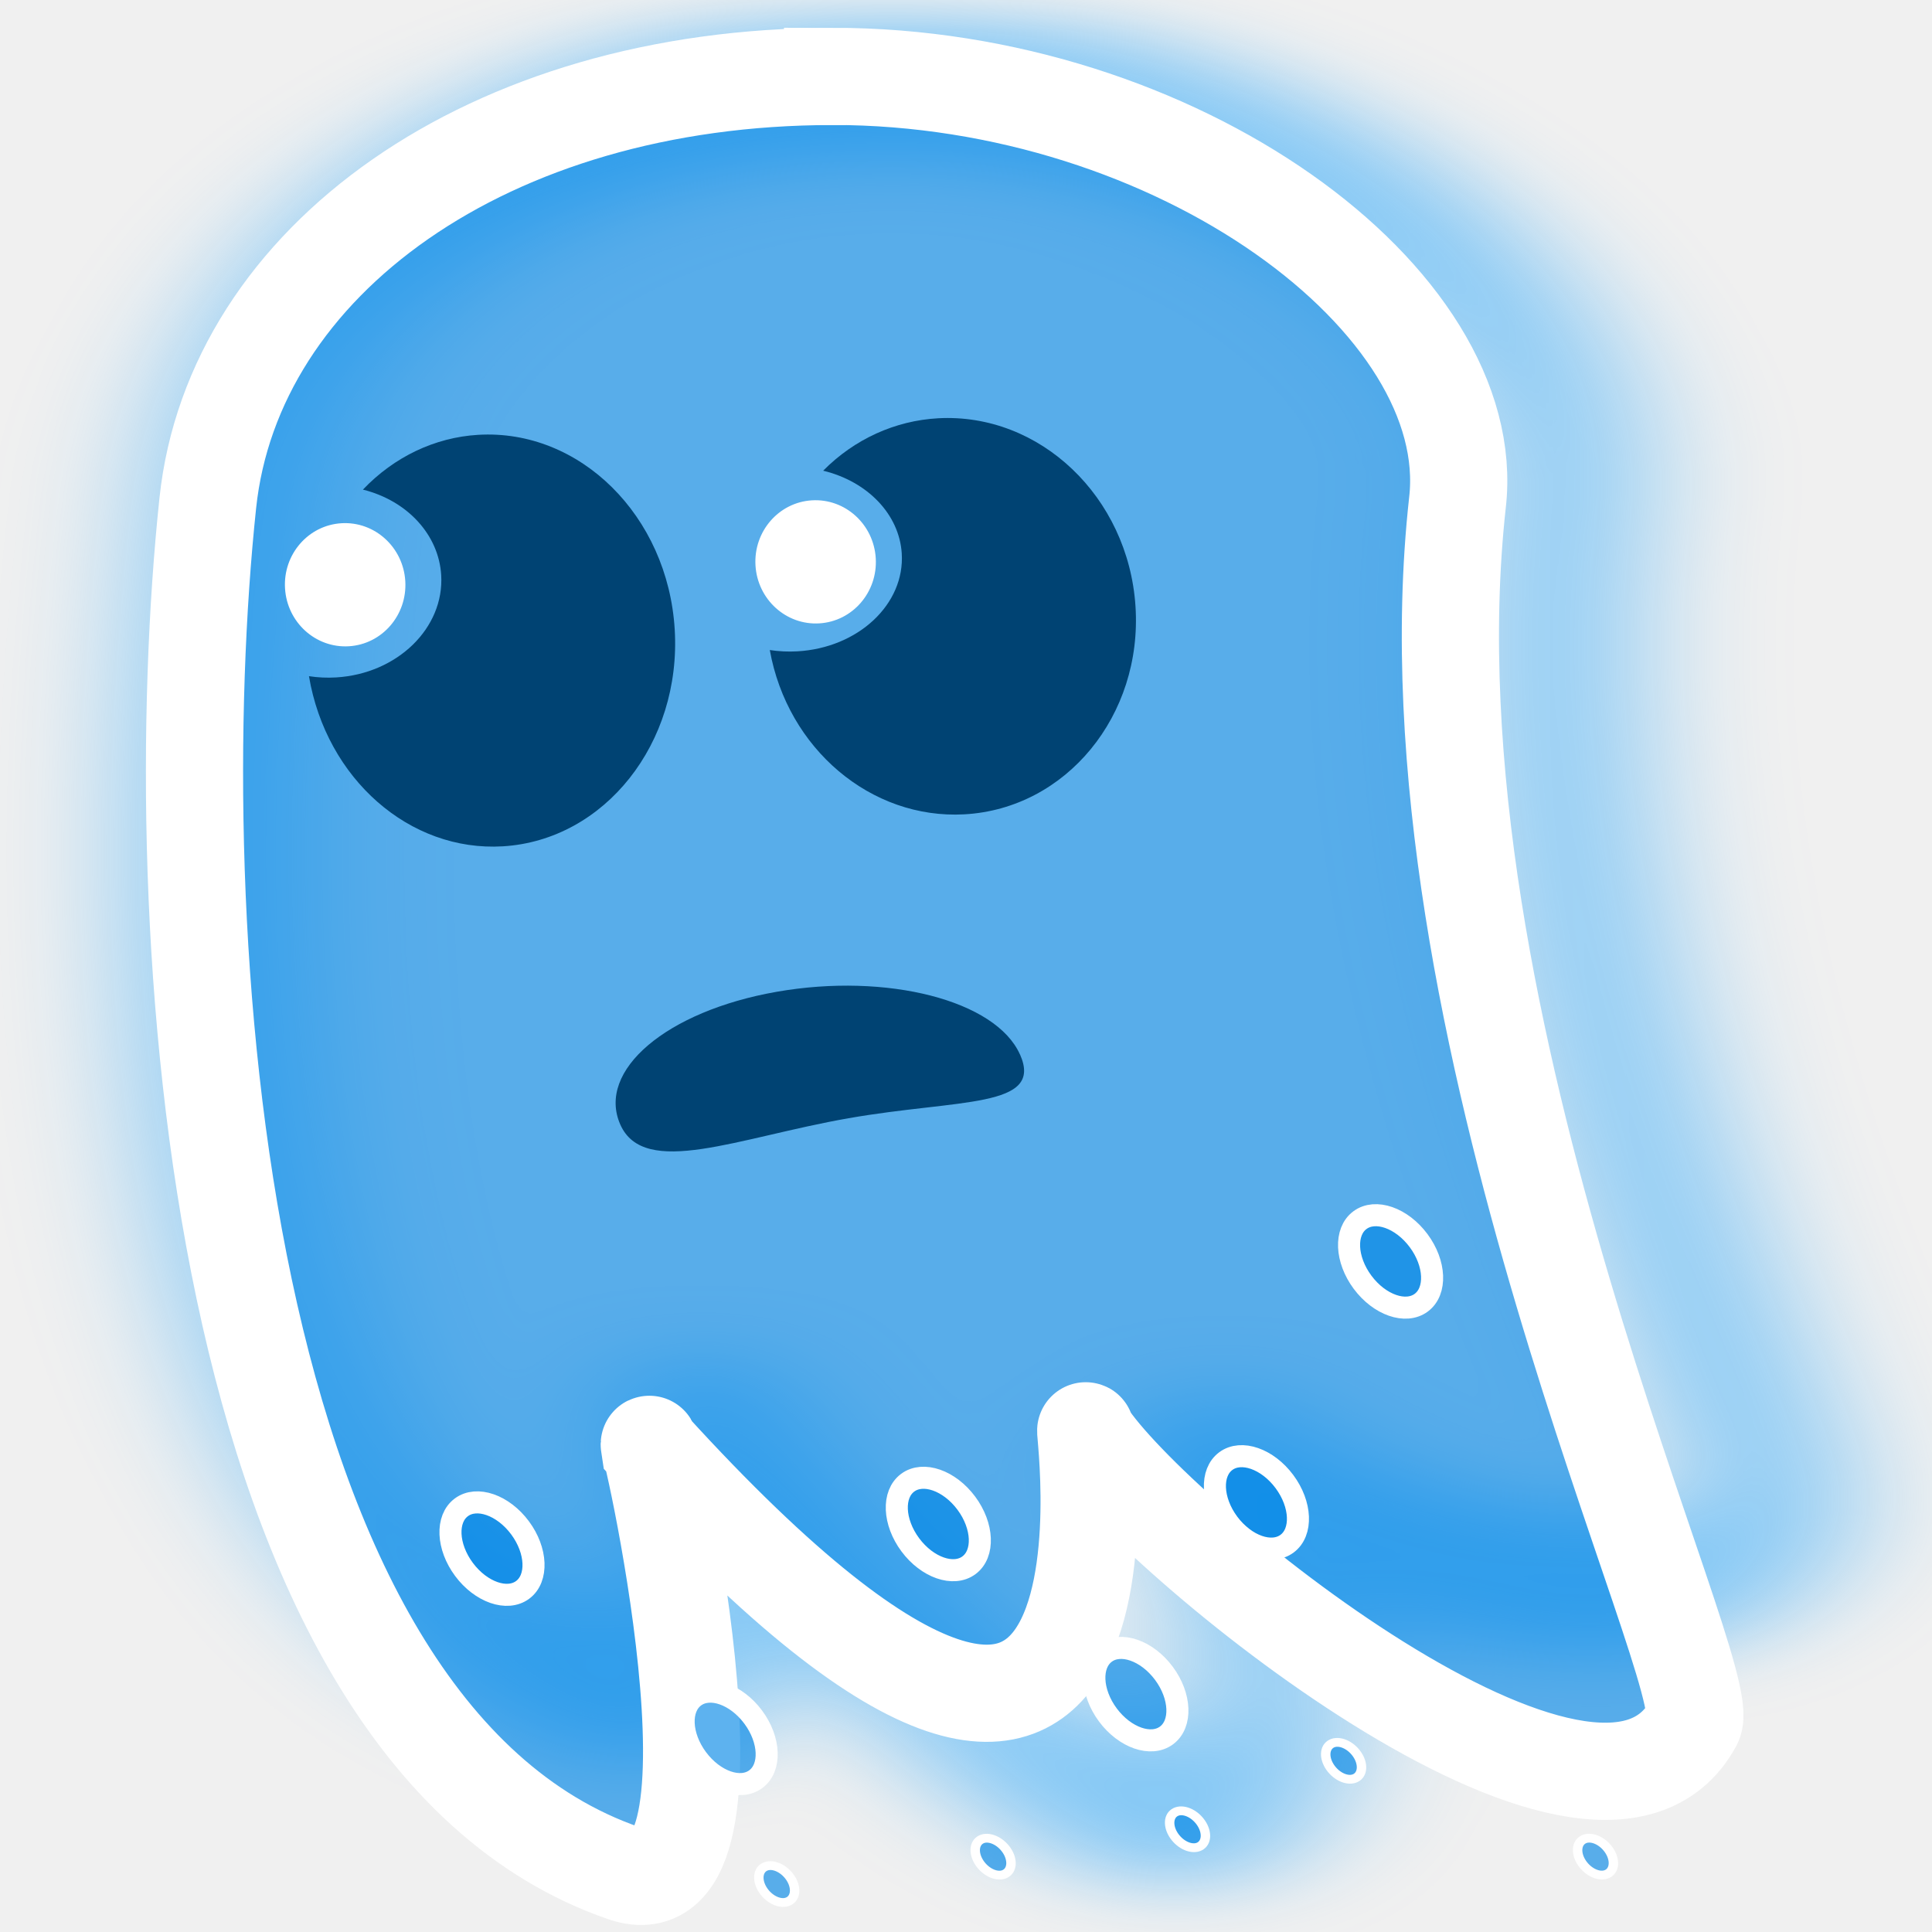
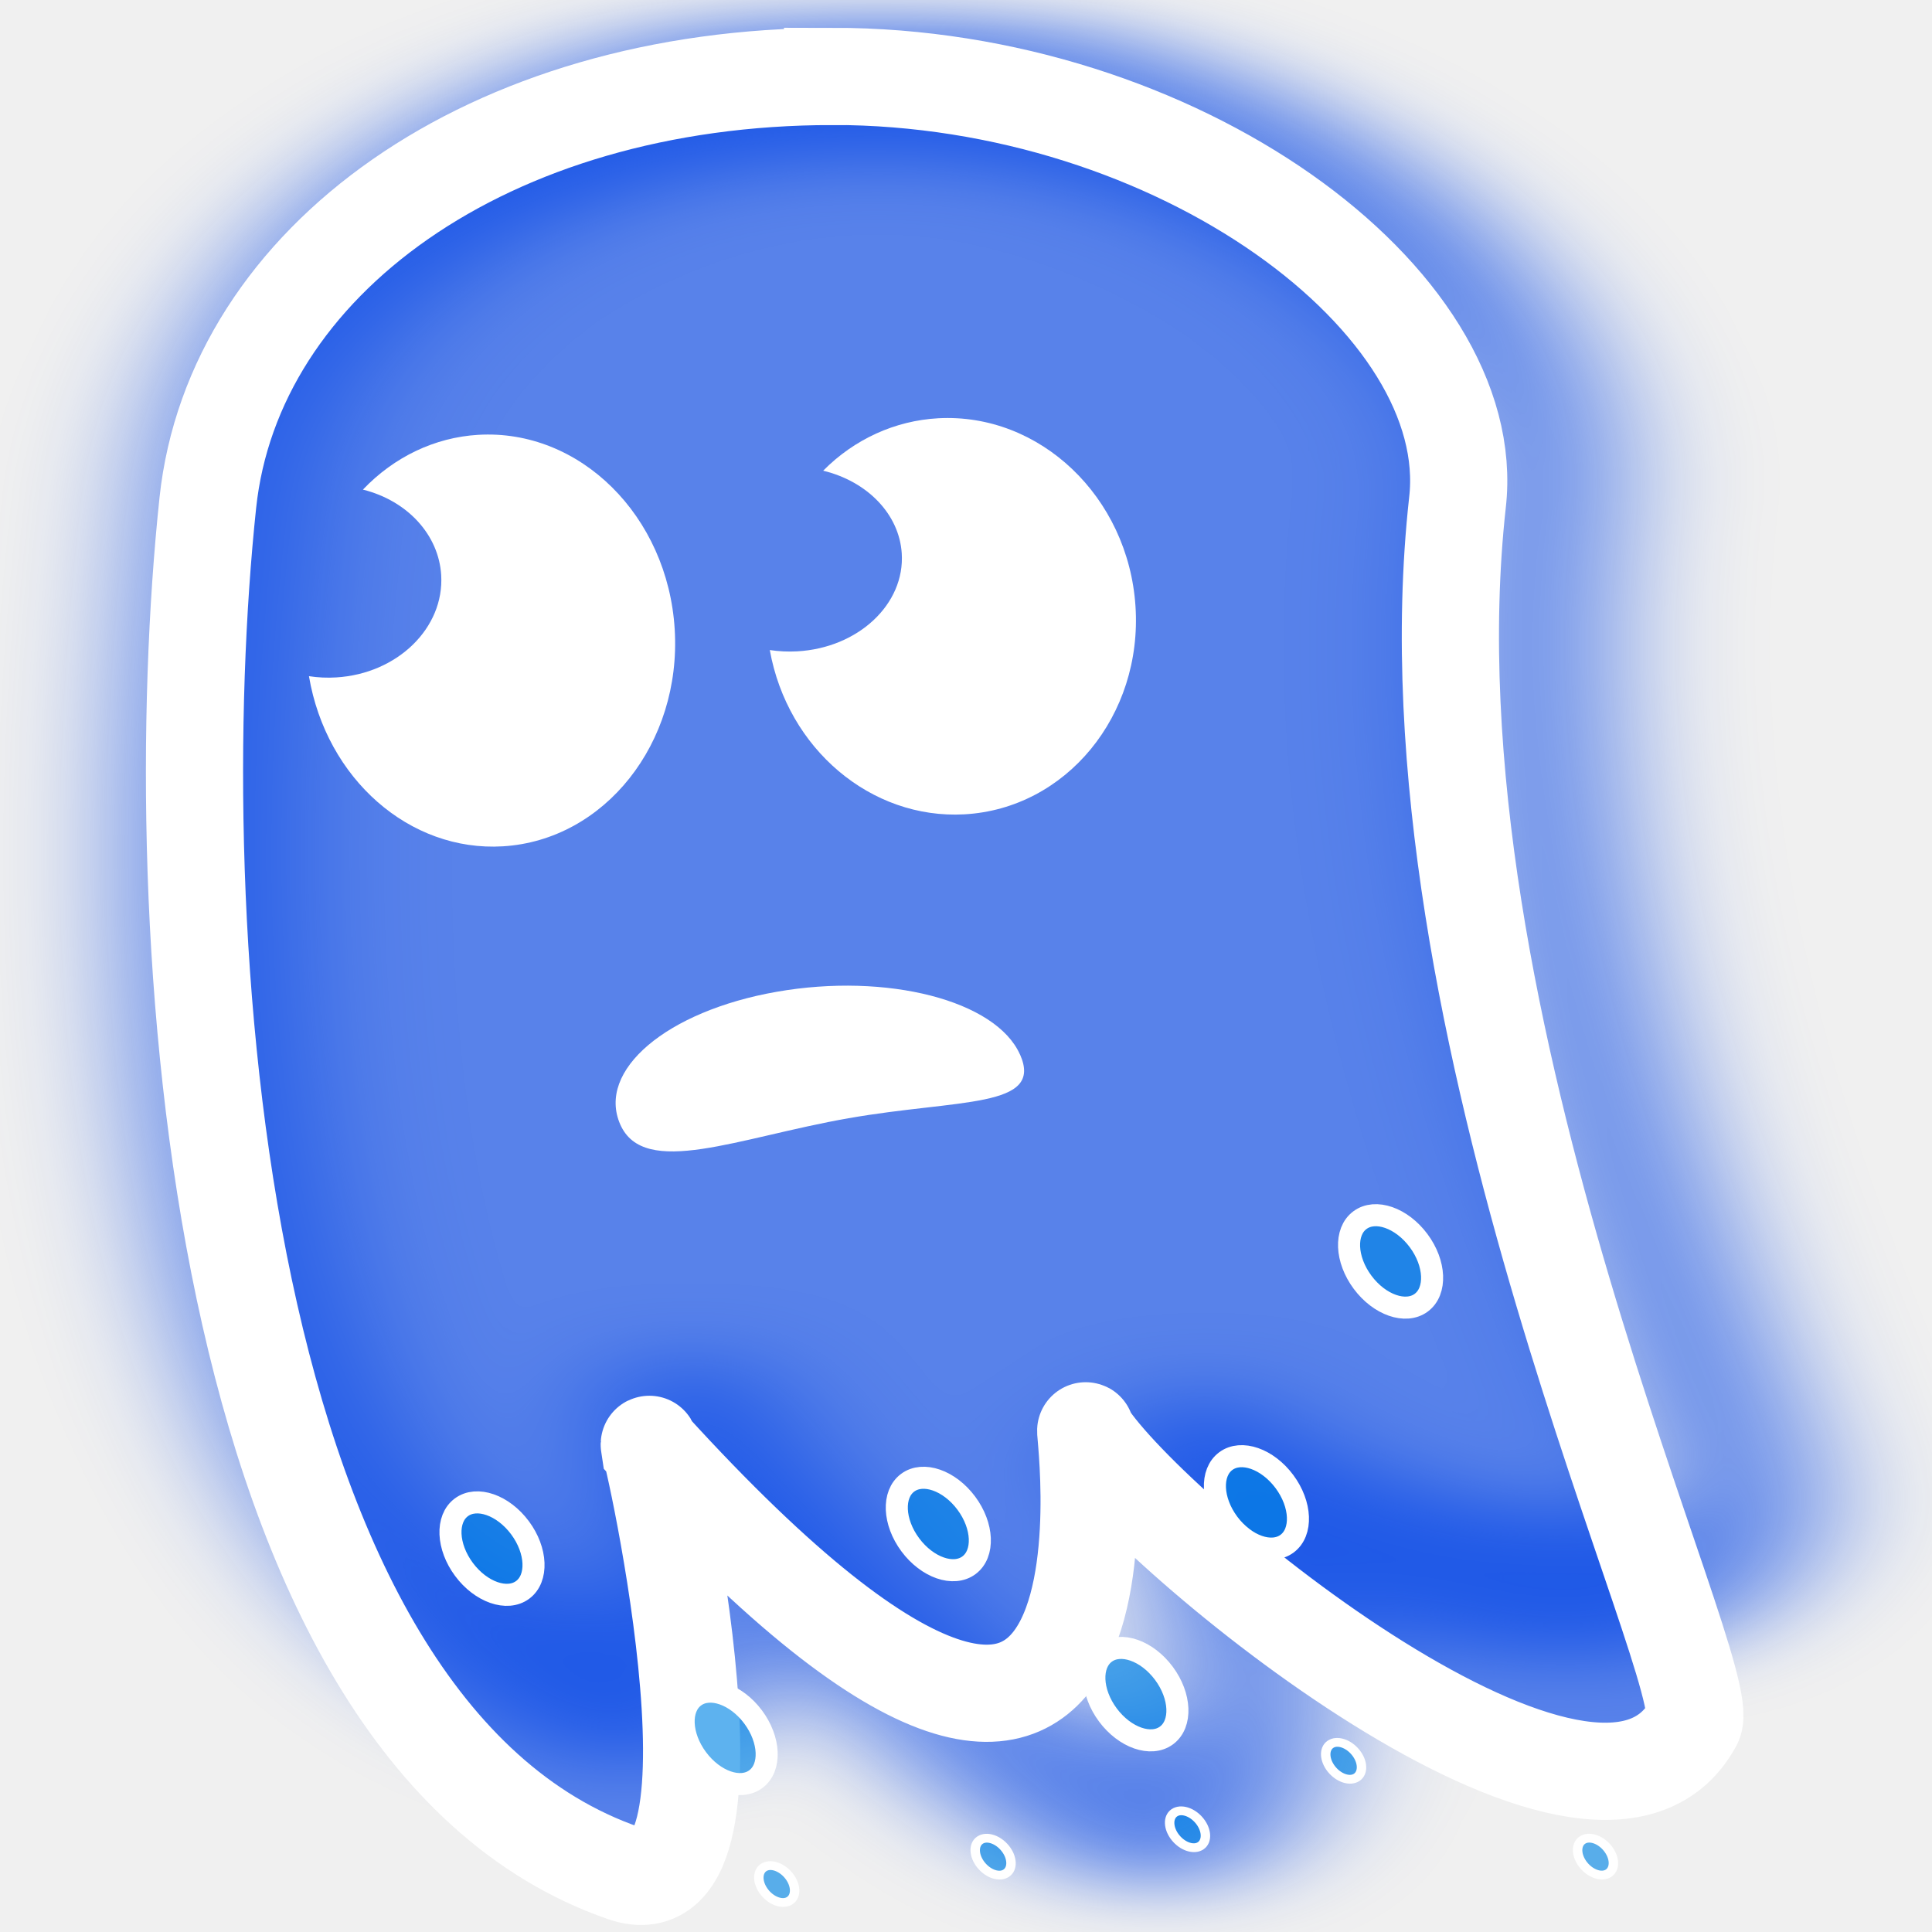
<svg xmlns="http://www.w3.org/2000/svg" width="100" height="100" viewBox="0 0 26.458 26.458" version="1.1" id="svg1" xml:space="preserve">
  <defs id="defs1">
    <linearGradient id="linearGradient13895">
      <stop style="stop-color:#000000;stop-opacity:1;" offset="0" id="stop13893" />
    </linearGradient>
    <filter style="color-interpolation-filters:sRGB;" id="filter14269" x="-0.312" y="-0.296" width="1.623" height="1.592">
      <feGaussianBlur stdDeviation="0.205" result="blur" id="feGaussianBlur14263" />
      <feComposite in="SourceGraphic" in2="blur" operator="in" result="composite1" id="feComposite14265" />
      <feComposite in="composite1" in2="composite1" operator="in" result="composite2" id="feComposite14267" />
    </filter>
    <filter style="color-interpolation-filters:sRGB;" id="filter14269-3" x="-0.312" y="-0.296" width="1.623" height="1.592">
      <feGaussianBlur stdDeviation="0.205" result="blur" id="feGaussianBlur14263-5" />
      <feComposite in="SourceGraphic" in2="blur" operator="in" result="composite1" id="feComposite14265-6" />
      <feComposite in="composite1" in2="composite1" operator="in" result="composite2" id="feComposite14267-2" />
    </filter>
    <filter style="color-interpolation-filters:sRGB;" id="filter14269-6" x="-0.312" y="-0.296" width="1.623" height="1.592">
      <feGaussianBlur stdDeviation="0.205" result="blur" id="feGaussianBlur14263-2" />
      <feComposite in="SourceGraphic" in2="blur" operator="in" result="composite1" id="feComposite14265-61" />
      <feComposite in="composite1" in2="composite1" operator="in" result="composite2" id="feComposite14267-8" />
    </filter>
    <filter style="color-interpolation-filters:sRGB;" id="filter14269-3-7" x="-0.312" y="-0.296" width="1.623" height="1.592">
      <feGaussianBlur stdDeviation="0.205" result="blur" id="feGaussianBlur14263-5-9" />
      <feComposite in="SourceGraphic" in2="blur" operator="in" result="composite1" id="feComposite14265-6-2" />
      <feComposite in="composite1" in2="composite1" operator="in" result="composite2" id="feComposite14267-2-0" />
    </filter>
    <filter style="color-interpolation-filters:sRGB;" id="filter14269-35" x="-0.312" y="-0.296" width="1.623" height="1.592">
      <feGaussianBlur stdDeviation="0.205" result="blur" id="feGaussianBlur14263-6" />
      <feComposite in="SourceGraphic" in2="blur" operator="in" result="composite1" id="feComposite14265-2" />
      <feComposite in="composite1" in2="composite1" operator="in" result="composite2" id="feComposite14267-9" />
    </filter>
    <filter style="color-interpolation-filters:sRGB;" id="filter11" x="-0.162" y="-0.087" width="1.325" height="1.174">
      <feGaussianBlur stdDeviation="0.93 0.45" result="blur" id="feGaussianBlur11" />
    </filter>
  </defs>
  <g id="layer1">
-     <path id="rect3-9" style="fill:none;fill-opacity:0.633;stroke:#0099fe;stroke-width:2.054;stroke-dasharray:none;stroke-opacity:0.442;filter:url(#filter11)" d="m 10.655,0.961 c -4.726,-7e-6 -8.206,2.534 -8.557,5.84 -0.599,5.655 -0.74,14.671 4.93,16.629 1.912,0.66 1.026,-4.294 1.119,-3.702 8.078,10.506 8.497,3.144 5.983,-0.178 0.877,1.364 6.45,3.825 7.771,1.371 0.338,-0.627 -3.482,-6.944 -2.69,-14.12 0.322,-2.762 -3.831,-5.84 -8.557,-5.84 z" transform="matrix(1.061308,0,0,0.979777,0.9692546,0.2099777)" />
-     <path id="rect3" style="fill:#0086e6;fill-opacity:0.633;stroke:#ffffff;stroke-width:1.331;stroke-dasharray:none;stroke-opacity:1" d="M 11.402,1.047 C 6.677,1.047 3.197,3.581 2.846,6.886 2.247,12.541 2.874,23.694 8.545,25.653 c 1.912,0.66 0.257,-6.431 0.35,-5.839 7.322,8.041 5.846,-0.908 5.983,-0.178 0.877,1.364 6.993,6.413 8.314,3.958 0.338,-0.627 -4.026,-9.531 -3.233,-16.708 0.322,-2.762 -3.831,-5.84 -8.557,-5.84 z" />
-     <path id="path7" style="fill:#004373;fill-opacity:1;stroke:none;stroke-width:0.694;stroke-dasharray:none;stroke-opacity:1" d="m 12.847,5.728 a 2.719,2.527 82.149 0 1 2.703,2.573 2.719,2.527 82.149 0 1 -2.344,2.851 2.719,2.527 82.149 0 1 -2.664,-2.25 1.263,1.519 88.285 0 0 0.374,0.018 1.263,1.519 88.285 0 0 1.433,-1.344 1.263,1.519 88.285 0 0 -1.076,-1.13 2.719,2.527 82.149 0 1 1.575,-0.718 z" />
-     <ellipse style="fill:#ffffff;fill-opacity:1;stroke:none;stroke-width:0.468;stroke-linecap:round;stroke-linejoin:round;stroke-opacity:1" id="path1" cx="-10.686" cy="8.353" rx="0.825" ry="0.844" transform="matrix(-0.9981852,0.06021929,0.06021929,0.9981852,0,0)" />
-     <path id="path3" style="fill:#004373;fill-opacity:1;stroke:none;stroke-width:0.708;stroke-dasharray:none;stroke-opacity:1" d="M 6.547,5.955 A 2.823,2.528 86.548 0 1 9.24,8.62 2.823,2.528 86.548 0 1 6.887,11.59 2.823,2.528 86.548 0 1 4.231,9.26 1.312,1.519 86.548 0 0 4.605,9.277 1.312,1.519 86.548 0 0 6.042,7.876 1.312,1.519 86.548 0 0 4.97,6.705 2.823,2.528 86.548 0 1 6.547,5.955 Z" />
-     <ellipse style="fill:#ffffff;fill-opacity:1;stroke:none;stroke-width:0.468;stroke-linecap:round;stroke-linejoin:round;stroke-opacity:1" id="ellipse4" cx="-4.236" cy="8.278" rx="0.825" ry="0.844" transform="matrix(-0.9981852,0.06021929,0.06021929,0.9981852,0,0)" />
-     <path id="path4" style="fill:#004373;stroke-width:0.504;stroke-linecap:round;stroke-linejoin:round;stroke-opacity:0.183" d="m 13.969,14.441 c 0.328,0.74 -0.839,0.608 -2.35,0.873 -1.512,0.265 -2.795,0.826 -3.124,0.087 -0.328,-0.74 0.631,-1.554 2.142,-1.819 1.512,-0.265 3.003,0.119 3.331,0.859 z" />
+     <path id="rect3-9" style="fill:none;fill-opacity:0.633;stroke:#0042e6;stroke-width:2.054;stroke-dasharray:none;stroke-opacity:0.635;filter:url(#filter11)" d="m 10.655,0.961 c -4.726,-7e-6 -8.206,2.534 -8.557,5.84 -0.599,5.655 -0.74,14.671 4.93,16.629 1.912,0.66 1.026,-4.294 1.119,-3.702 8.078,10.506 8.497,3.144 5.983,-0.178 0.877,1.364 6.45,3.825 7.771,1.371 0.338,-0.627 -3.482,-6.944 -2.69,-14.12 0.322,-2.762 -3.831,-5.84 -8.557,-5.84 z" transform="matrix(1.044605,0,0,0.9804358,0.9554461,0.2013715)" />
+     <path id="rect3" style="fill:#0042e6;fill-opacity:0.635;stroke:#ffffff;stroke-width:1.331;stroke-dasharray:none;stroke-opacity:1" d="M 11.402,1.047 C 6.677,1.047 3.197,3.581 2.846,6.886 2.247,12.541 2.874,23.694 8.545,25.653 c 1.912,0.66 0.257,-6.431 0.35,-5.839 7.322,8.041 5.846,-0.908 5.983,-0.178 0.877,1.364 6.993,6.413 8.314,3.958 0.338,-0.627 -4.026,-9.531 -3.233,-16.708 0.322,-2.762 -3.831,-5.84 -8.557,-5.84 z" />
+     <path id="path7" style="fill:#ffffff;fill-opacity:1;stroke:none;stroke-width:0.694;stroke-dasharray:none;stroke-opacity:1" d="m 12.847,5.728 a 2.719,2.527 82.149 0 1 2.703,2.573 2.719,2.527 82.149 0 1 -2.344,2.851 2.719,2.527 82.149 0 1 -2.664,-2.25 1.263,1.519 88.285 0 0 0.374,0.018 1.263,1.519 88.285 0 0 1.433,-1.344 1.263,1.519 88.285 0 0 -1.076,-1.13 2.719,2.527 82.149 0 1 1.575,-0.718 z" />
+     <path id="path3" style="fill:#ffffff;fill-opacity:1;stroke:none;stroke-width:0.708;stroke-dasharray:none;stroke-opacity:1" d="M 6.547,5.955 A 2.823,2.528 86.548 0 1 9.24,8.62 2.823,2.528 86.548 0 1 6.887,11.59 2.823,2.528 86.548 0 1 4.231,9.26 1.312,1.519 86.548 0 0 4.605,9.277 1.312,1.519 86.548 0 0 6.042,7.876 1.312,1.519 86.548 0 0 4.97,6.705 2.823,2.528 86.548 0 1 6.547,5.955 Z" />
+     <path id="path4" style="fill:#ffffff;stroke-width:0.504;stroke-linecap:round;stroke-linejoin:round;stroke-opacity:0.183;fill-opacity:1" d="m 13.969,14.441 c 0.328,0.74 -0.839,0.608 -2.35,0.873 -1.512,0.265 -2.795,0.826 -3.124,0.087 -0.328,-0.74 0.631,-1.554 2.142,-1.819 1.512,-0.265 3.003,0.119 3.331,0.859 z" />
    <ellipse style="fill:#0086e6;fill-opacity:0.635;stroke:#ffffff;stroke-width:0.302;stroke-linecap:butt;stroke-linejoin:miter;stroke-dasharray:none;stroke-opacity:1" id="path6" cx="25.026" cy="6.224" rx="0.704" ry="0.478" transform="rotate(53.38446)" />
    <ellipse style="fill:#0086e6;fill-opacity:0.635;stroke:#ffffff;stroke-width:0.302;stroke-linecap:butt;stroke-linejoin:miter;stroke-dasharray:none;stroke-opacity:1" id="ellipse6" cx="21.041" cy="7.241" rx="0.704" ry="0.478" transform="rotate(53.38446)" />
    <ellipse style="fill:#0086e6;fill-opacity:0.635;stroke:#ffffff;stroke-width:0.302;stroke-linecap:butt;stroke-linejoin:miter;stroke-dasharray:none;stroke-opacity:1" id="ellipse7" cx="26.777" cy="-1.539" rx="0.704" ry="0.478" transform="rotate(53.38446)" />
    <ellipse style="fill:#0086e6;fill-opacity:0.635;stroke:#ffffff;stroke-width:0.302;stroke-linecap:butt;stroke-linejoin:miter;stroke-dasharray:none;stroke-opacity:1" id="ellipse8" cx="24.416" cy="2.134" rx="0.704" ry="0.478" transform="rotate(53.38446)" />
    <ellipse style="fill:#0086e6;fill-opacity:0.635;stroke:#ffffff;stroke-width:0.302;stroke-linecap:butt;stroke-linejoin:miter;stroke-dasharray:none;stroke-opacity:1" id="ellipse9" cx="27.9" cy="1.352" rx="0.704" ry="0.478" transform="rotate(53.38446)" />
    <ellipse style="fill:#0086e6;fill-opacity:0.635;stroke:#ffffff;stroke-width:0.302;stroke-linecap:butt;stroke-linejoin:miter;stroke-dasharray:none;stroke-opacity:1" id="ellipse10" cx="25.224" cy="-4.982" rx="0.704" ry="0.478" transform="rotate(53.38446)" />
    <ellipse style="fill:#0086e6;fill-opacity:0.635;stroke:#ffffff;stroke-width:0.125;stroke-linecap:butt;stroke-linejoin:miter;stroke-dasharray:none;stroke-opacity:1" id="ellipse1" cx="28.732" cy="5.314" rx="0.289" ry="0.201" transform="matrix(0.625688,0.7800734,-0.8236864,0.5670457,0,0)" />
    <ellipse style="fill:#0086e6;fill-opacity:0.635;stroke:#ffffff;stroke-width:0.125;stroke-linecap:butt;stroke-linejoin:miter;stroke-dasharray:none;stroke-opacity:1" id="ellipse2" cx="27.357" cy="7.867" rx="0.289" ry="0.201" transform="matrix(0.625688,0.7800734,-0.8236864,0.5670457,0,0)" />
    <ellipse style="fill:#0086e6;fill-opacity:0.635;stroke:#ffffff;stroke-width:0.125;stroke-linecap:butt;stroke-linejoin:miter;stroke-dasharray:none;stroke-opacity:1" id="ellipse3" cx="30.377" cy="0.736" rx="0.289" ry="0.201" transform="matrix(0.625688,0.7800734,-0.8236864,0.5670457,0,0)" />
    <ellipse style="fill:#0086e6;fill-opacity:0.635;stroke:#ffffff;stroke-width:0.125;stroke-linecap:butt;stroke-linejoin:miter;stroke-dasharray:none;stroke-opacity:1" id="ellipse5" cx="33.422" cy="-1.139" rx="0.289" ry="0.201" transform="matrix(0.625688,0.7800734,-0.8236864,0.5670457,0,0)" />
    <ellipse style="fill:#0086e6;fill-opacity:0.635;stroke:#ffffff;stroke-width:0.125;stroke-linecap:butt;stroke-linejoin:miter;stroke-dasharray:none;stroke-opacity:1" id="ellipse11" cx="29.936" cy="2.996" rx="0.289" ry="0.201" transform="matrix(0.625688,0.7800734,-0.8236864,0.5670457,0,0)" />
  </g>
</svg>
